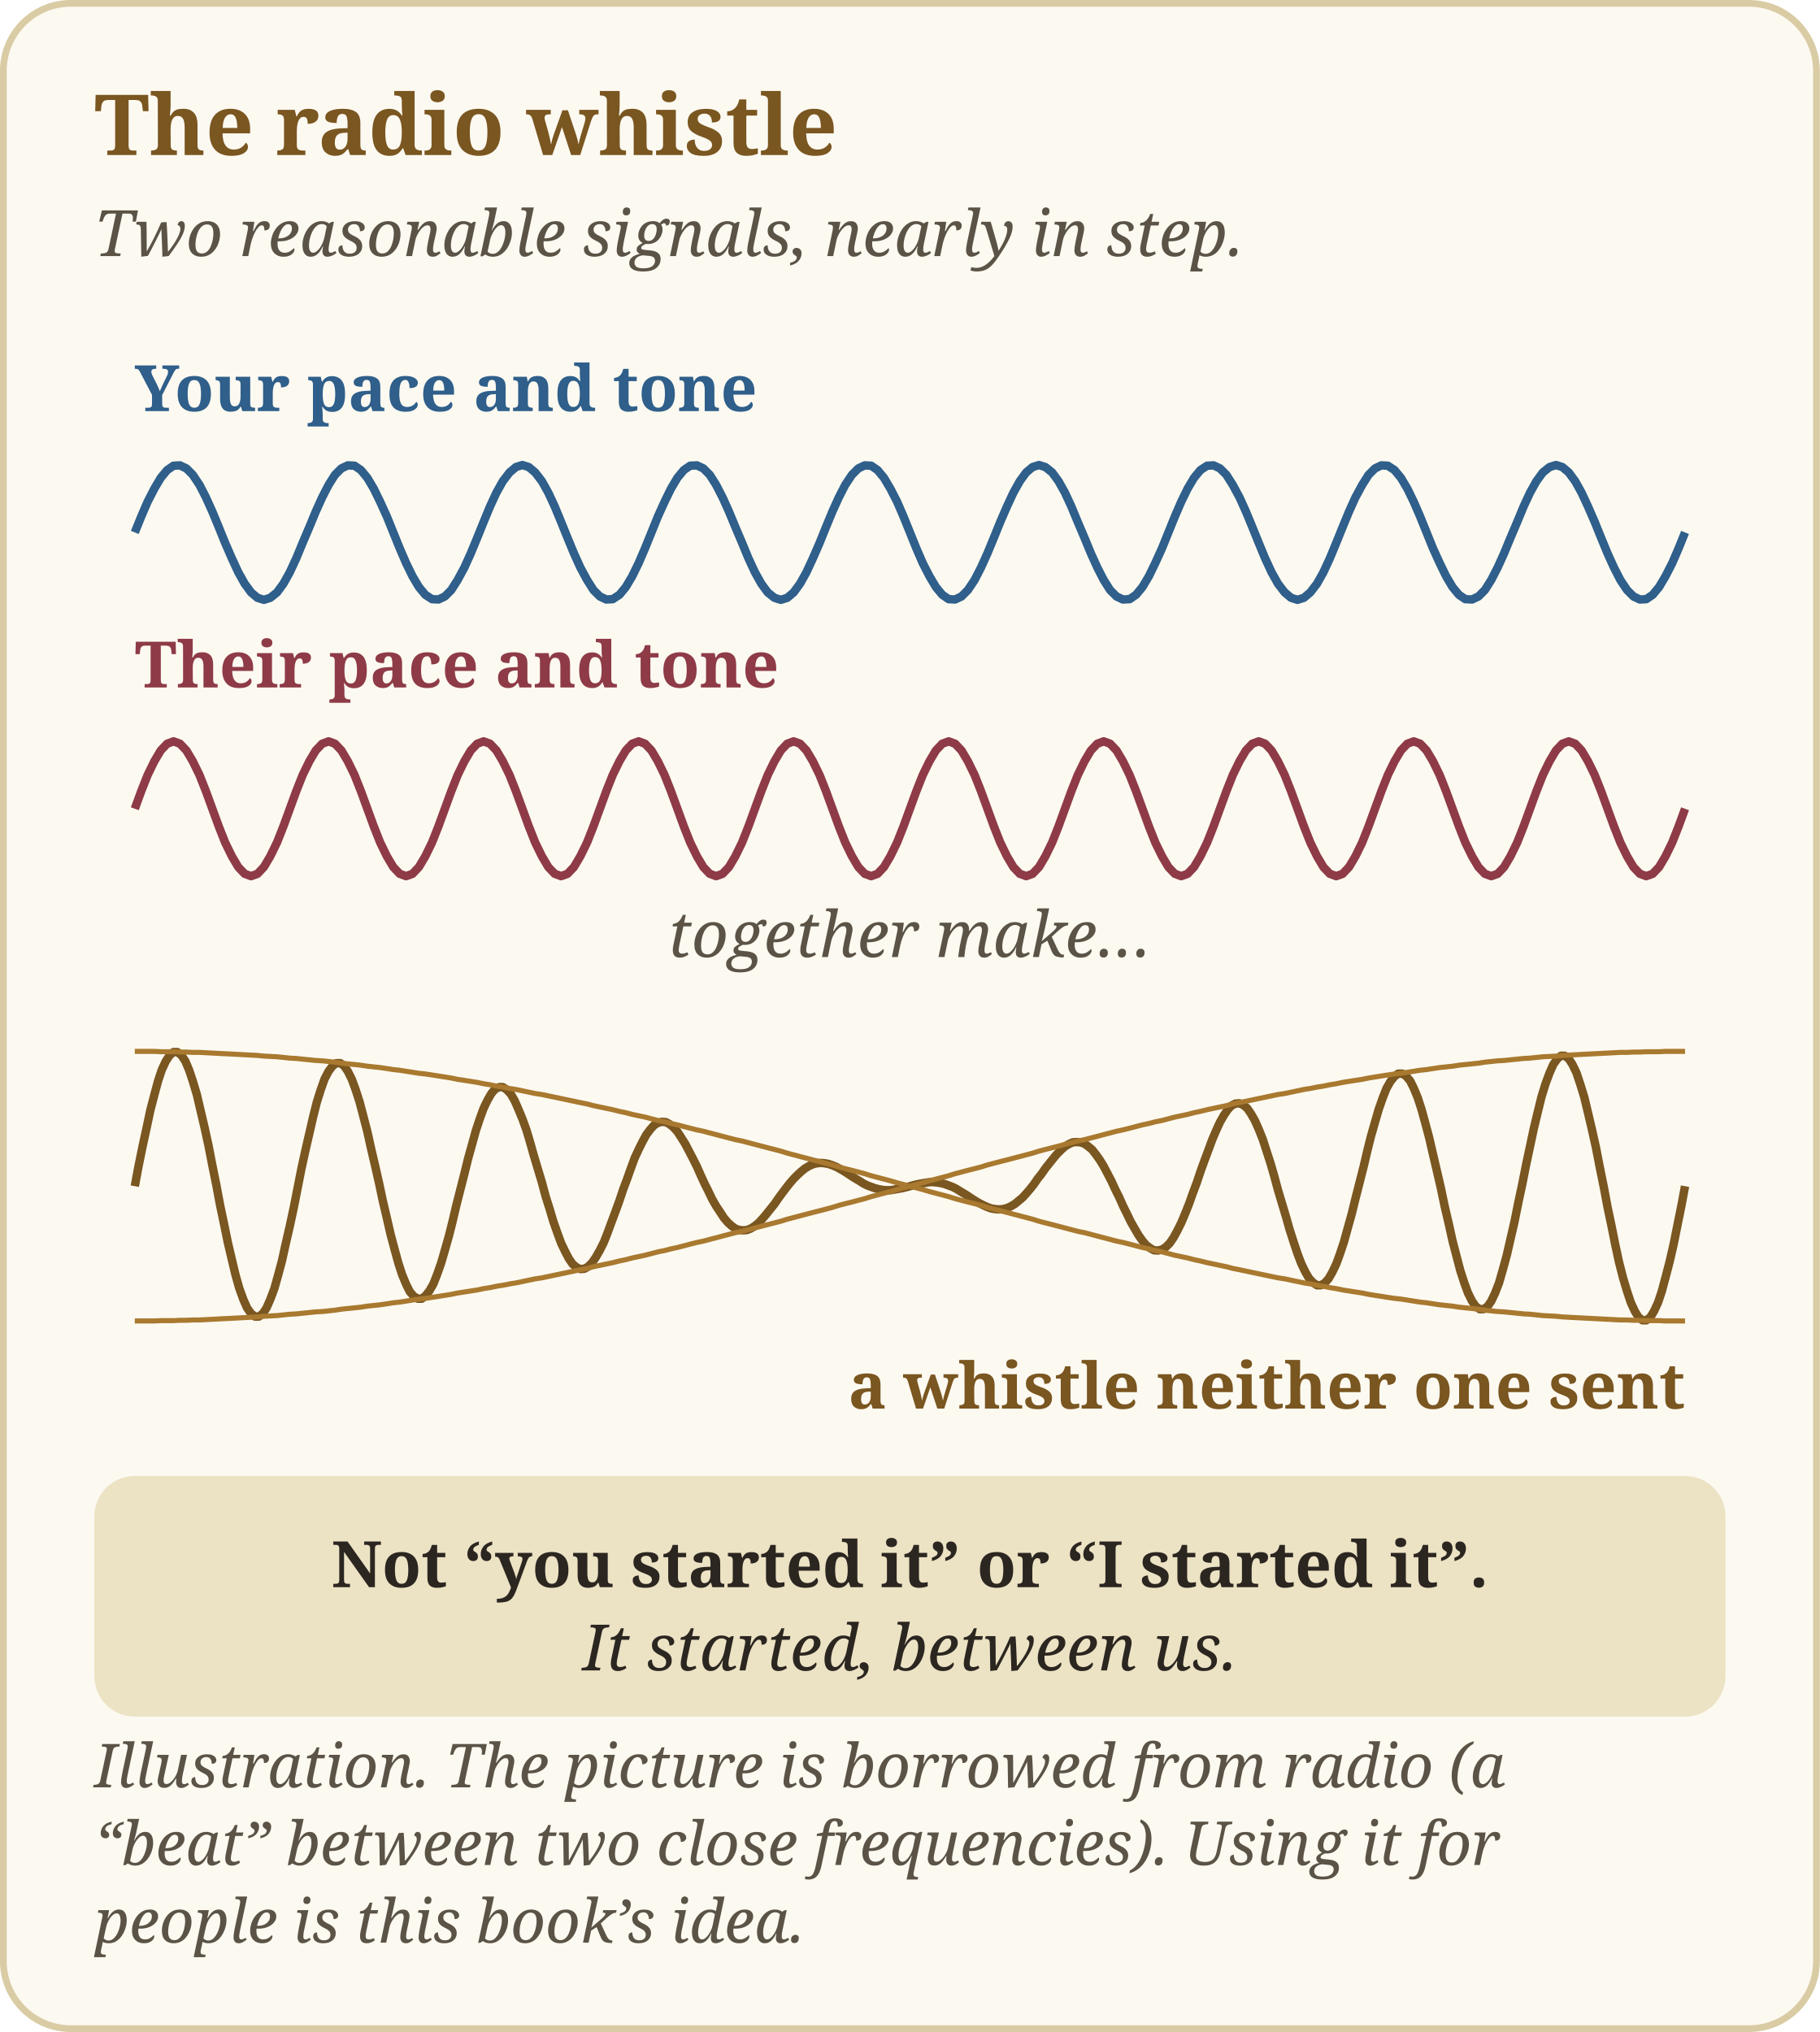
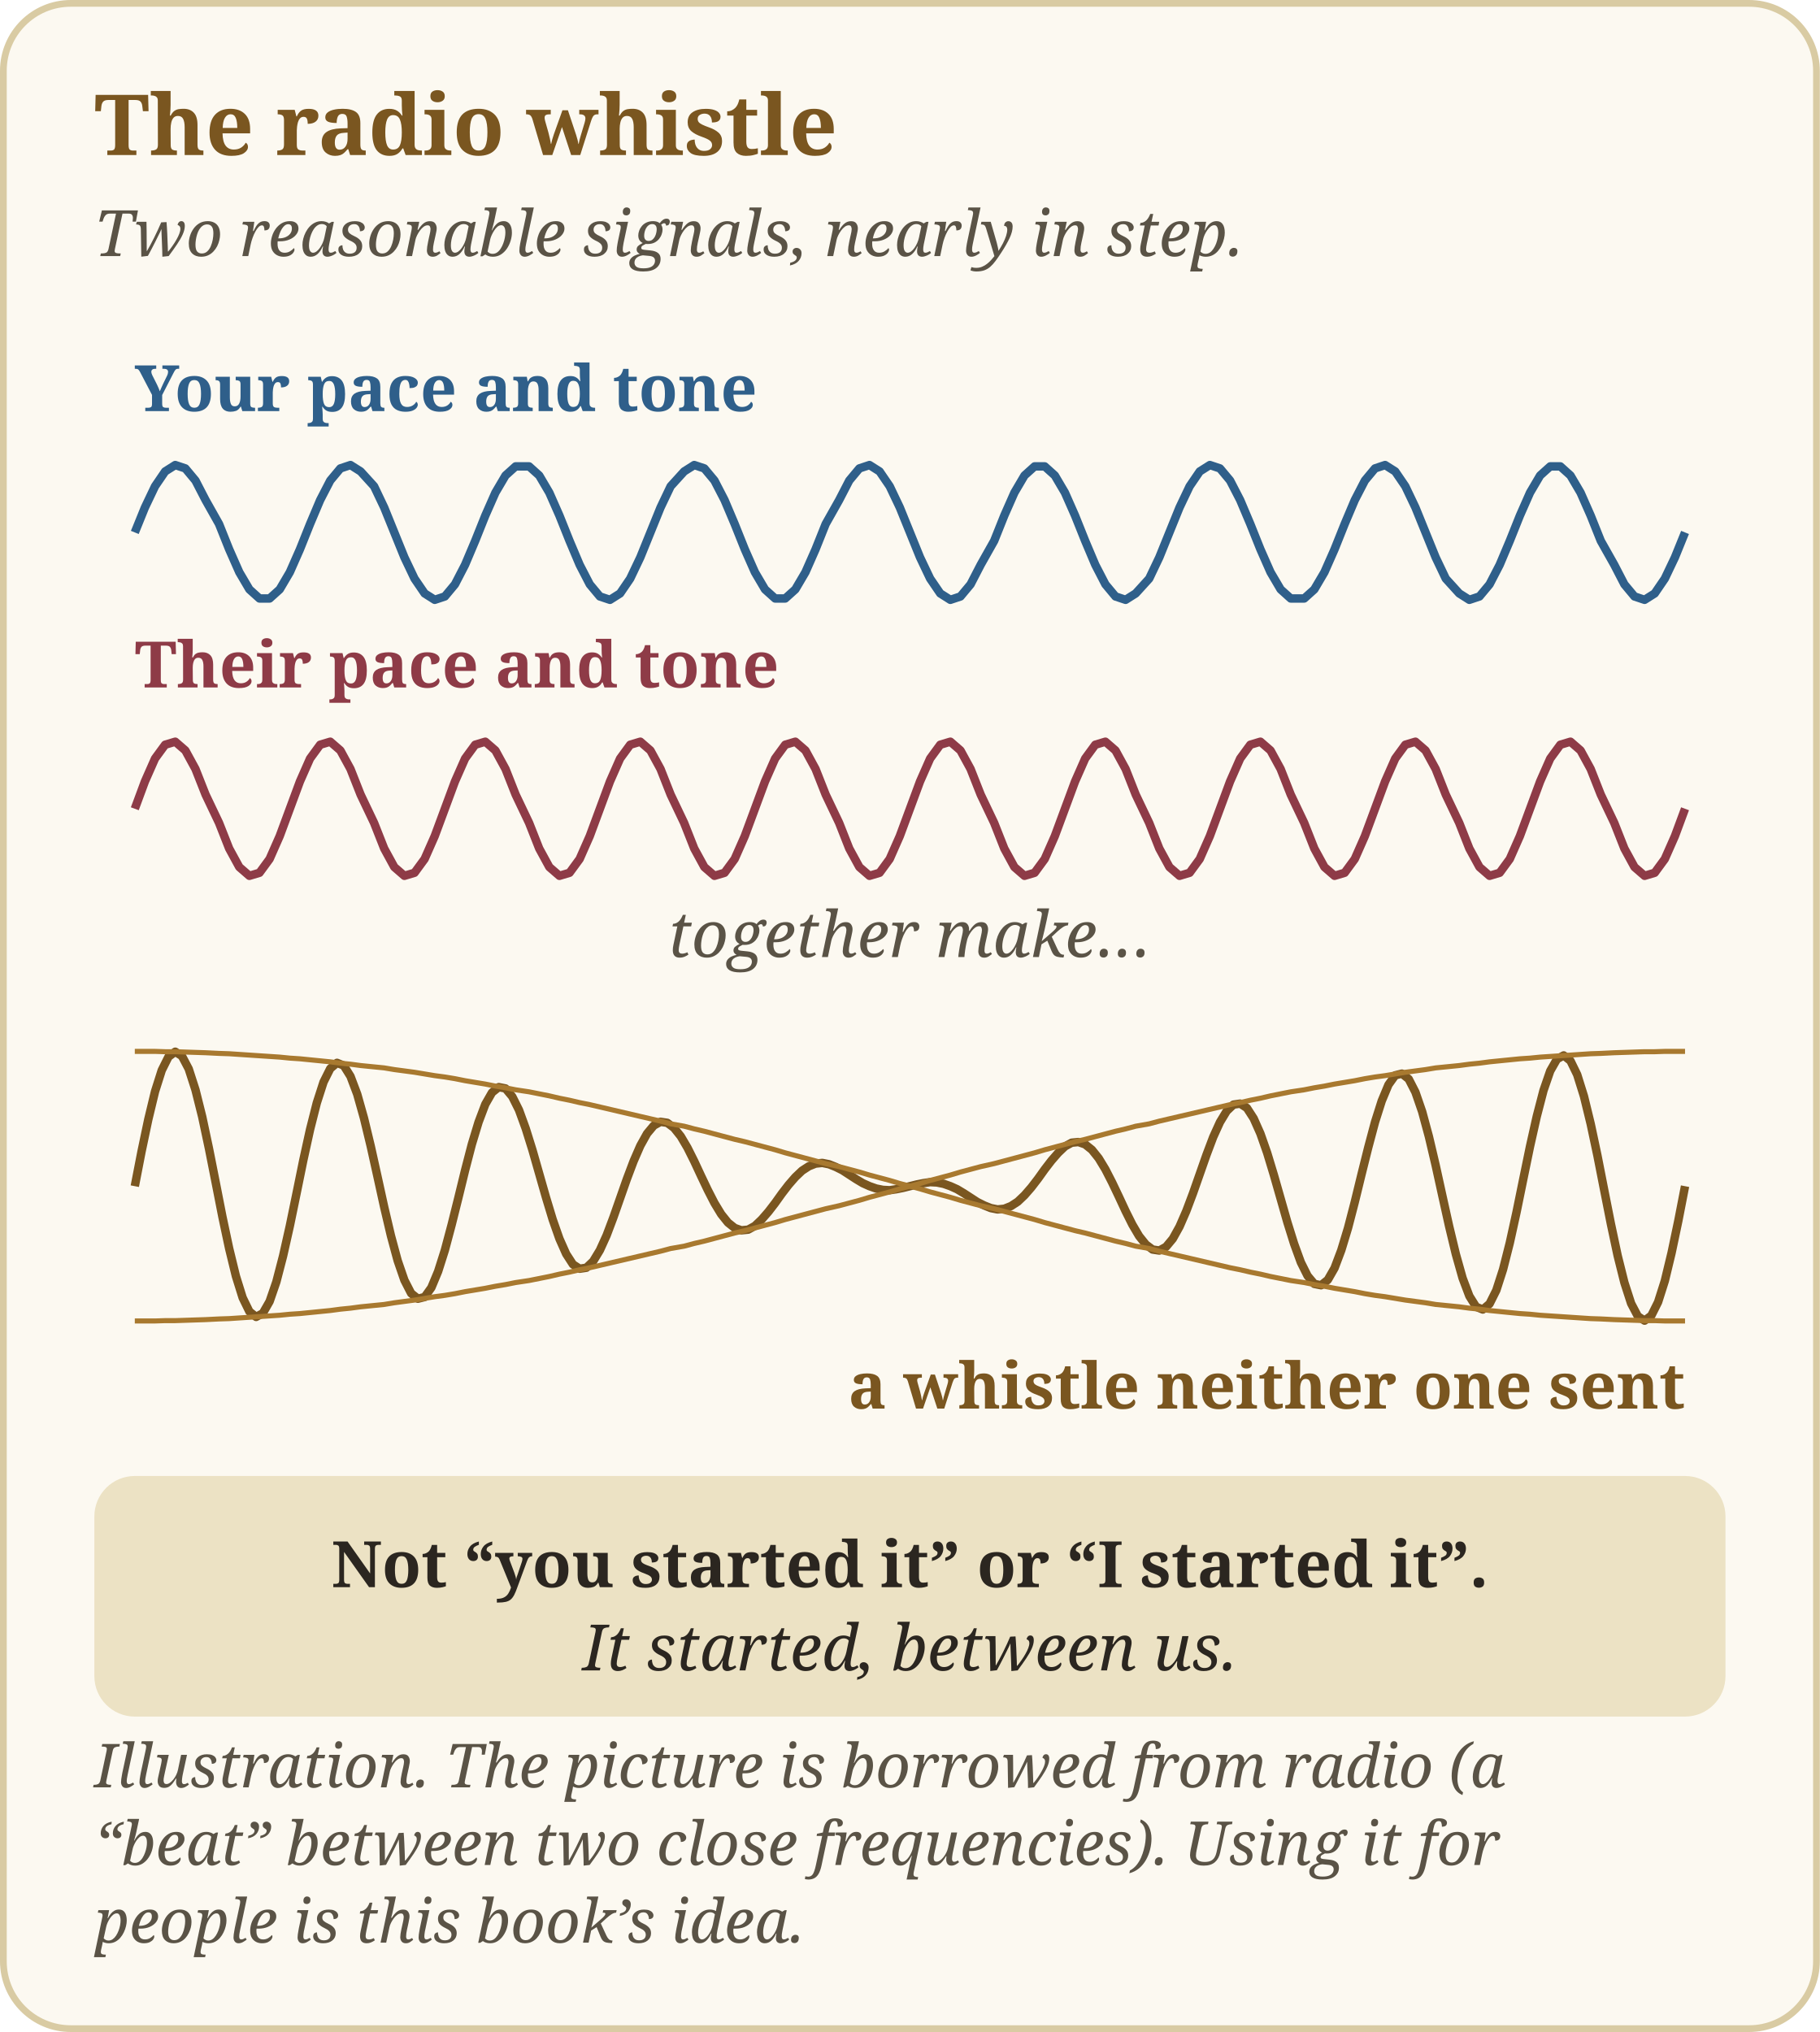
<svg xmlns="http://www.w3.org/2000/svg" viewBox="0 0 540 603" width="540" height="603" role="img" aria-labelledby="fig-ch1-whistle-t fig-ch1-whistle-d" font-family="Lora, Georgia, serif" fill="#2B2620">
  <rect x="1" y="1" width="538" height="601" rx="20" fill="#FCF9F1" stroke="#D9CBA3" stroke-width="2" />
  <text x="28" y="46" font-size="25" font-weight="bold" fill="#7A5620">The radio whistle</text>
  <text x="28" y="76" font-size="19" font-style="italic" fill="#5A5346">Two reasonable signals, nearly in step.</text>
  <text x="40" y="122" font-size="19" font-weight="bold" fill="#2F5F8A">Your pace and tone</text>
-   <polyline points="40.0,158.0 41.9,153.3 43.8,148.9 45.8,145.0 47.7,141.8 49.6,139.5 51.5,138.2 53.4,138.1 55.3,139.0 57.2,140.9 59.2,143.9 61.1,147.6 63.0,151.8 64.9,156.4 66.8,161.1 68.8,165.7 70.7,169.8 72.6,173.2 74.5,175.8 76.4,177.4 78.3,178.0 80.2,177.4 82.2,175.8 84.1,173.2 86.0,169.8 87.9,165.7 89.8,161.1 91.8,156.4 93.7,151.8 95.6,147.6 97.5,143.9 99.4,140.9 101.3,139.0 103.2,138.1 105.2,138.2 107.1,139.5 109.0,141.8 110.9,145.0 112.8,148.9 114.8,153.3 116.7,158.0 118.6,162.7 120.5,167.1 122.4,171.0 124.3,174.2 126.2,176.5 128.2,177.8 130.1,177.9 132.0,177.0 133.9,175.1 135.8,172.1 137.8,168.4 139.7,164.2 141.6,159.6 143.5,154.9 145.4,150.3 147.3,146.2 149.2,142.8 151.2,140.2 153.1,138.6 155.0,138.0 156.9,138.6 158.8,140.2 160.8,142.8 162.7,146.2 164.6,150.3 166.5,154.9 168.4,159.6 170.3,164.2 172.2,168.4 174.2,172.1 176.1,175.1 178.0,177.0 179.9,177.9 181.8,177.8 183.8,176.5 185.7,174.2 187.6,171.0 189.5,167.1 191.4,162.7 193.3,158.0 195.2,153.3 197.2,148.9 199.1,145.0 201.0,141.8 202.9,139.5 204.8,138.2 206.8,138.1 208.7,139.0 210.6,140.9 212.5,143.9 214.4,147.6 216.3,151.8 218.2,156.4 220.2,161.1 222.1,165.7 224.0,169.8 225.9,173.2 227.8,175.8 229.8,177.4 231.7,178.0 233.6,177.4 235.5,175.8 237.4,173.2 239.3,169.8 241.2,165.7 243.2,161.1 245.1,156.4 247.0,151.8 248.9,147.6 250.8,143.9 252.8,140.9 254.7,139.0 256.6,138.1 258.5,138.2 260.4,139.5 262.3,141.8 264.2,145.0 266.2,148.9 268.1,153.3 270.0,158.0 271.9,162.7 273.8,167.1 275.8,171.0 277.7,174.2 279.6,176.5 281.5,177.8 283.4,177.9 285.3,177.0 287.2,175.1 289.2,172.1 291.1,168.4 293.0,164.2 294.9,159.6 296.8,154.9 298.8,150.3 300.7,146.2 302.6,142.8 304.5,140.2 306.4,138.6 308.3,138.0 310.2,138.6 312.2,140.2 314.1,142.8 316.0,146.2 317.9,150.3 319.8,154.9 321.8,159.6 323.7,164.2 325.6,168.4 327.5,172.1 329.4,175.1 331.3,177.0 333.2,177.9 335.2,177.8 337.1,176.5 339.0,174.2 340.9,171.0 342.8,167.1 344.8,162.7 346.7,158.0 348.6,153.3 350.5,148.9 352.4,145.0 354.3,141.8 356.2,139.5 358.2,138.2 360.1,138.1 362.0,139.0 363.9,140.9 365.8,143.9 367.8,147.6 369.7,151.8 371.6,156.4 373.5,161.1 375.4,165.7 377.3,169.8 379.2,173.2 381.2,175.8 383.1,177.4 385.0,178.0 386.9,177.4 388.8,175.8 390.8,173.2 392.7,169.8 394.6,165.7 396.5,161.1 398.4,156.4 400.3,151.8 402.2,147.6 404.2,143.9 406.1,140.9 408.0,139.0 409.9,138.1 411.8,138.2 413.8,139.5 415.7,141.8 417.6,145.0 419.5,148.9 421.4,153.3 423.3,158.0 425.2,162.7 427.2,167.1 429.1,171.0 431.0,174.2 432.9,176.5 434.8,177.8 436.8,177.9 438.7,177.0 440.6,175.1 442.5,172.1 444.4,168.4 446.3,164.2 448.2,159.6 450.2,154.9 452.1,150.3 454.0,146.2 455.9,142.8 457.8,140.2 459.8,138.6 461.7,138.0 463.6,138.6 465.5,140.2 467.4,142.8 469.3,146.2 471.2,150.3 473.2,154.9 475.1,159.6 477.0,164.2 478.9,168.4 480.8,172.1 482.8,175.1 484.7,177.0 486.6,177.9 488.5,177.8 490.4,176.5 492.3,174.2 494.2,171.0 496.2,167.1 498.1,162.7 500.0,158.0" fill="none" stroke="#2F5F8A" stroke-width="2.5" stroke-linejoin="round" />
+   <polyline points="40,158.0 43,150.6 46,144.3 49,139.9 52,138.0 55,139.0 58,142.6 61,148.4 65,155.5 68,163.0 71,169.8 74,174.9 77,177.6 80,177.6 83,174.9 86,169.8 89,163.0 92,155.5 95,148.4 98,142.6 101,139.0 104,138.0 107,139.9 111,144.3 114,150.6 117,158.0 120,165.4 123,171.7 126,176.1 129,178.0 132,177.0 135,173.4 138,167.6 141,160.5 144,153.0 147,146.2 150,141.1 153,138.4 157,138.4 160,141.1 163,146.2 166,153.0 169,160.5 172,167.6 175,173.4 178,177.0 181,178.0 184,176.1 187,171.7 190,165.4 193,158.0 196,150.6 199,144.3 203,139.9 206,138.0 209,139.0 212,142.6 215,148.4 218,155.5 221,163.0 224,169.8 227,174.9 230,177.6 233,177.6 236,174.9 239,169.8 242,163.0 245,155.5 249,148.4 252,142.6 255,139.0 258,138.0 261,139.9 264,144.3 267,150.6 270,158.0 273,165.4 276,171.7 279,176.1 282,178.0 285,177.0 288,173.4 291,167.6 295,160.5 298,153.0 301,146.2 304,141.1 307,138.4 310,138.4 313,141.1 316,146.2 319,153.0 322,160.5 325,167.6 328,173.4 331,177.0 334,178.0 337,176.1 341,171.7 344,165.4 347,158.0 350,150.6 353,144.3 356,139.9 359,138.0 362,139.0 365,142.6 368,148.4 371,155.5 374,163.0 377,169.8 380,174.9 383,177.6 387,177.6 390,174.9 393,169.8 396,163.0 399,155.5 402,148.4 405,142.6 408,139.0 411,138.0 414,139.9 417,144.3 420,150.6 423,158.0 426,165.4 429,171.7 433,176.1 436,178.0 439,177.0 442,173.4 445,167.6 448,160.5 451,153.0 454,146.2 457,141.1 460,138.4 463,138.4 466,141.1 469,146.2 472,153.0 475,160.5 479,167.6 482,173.4 485,177.0 488,178.0 491,176.1 494,171.7 497,165.4 500,158.0" fill="none" stroke="#2F5F8A" stroke-width="2.5" stroke-linejoin="round" />
  <text x="40" y="204" font-size="19" font-weight="bold" fill="#8E3B47">Their pace and tone</text>
-   <polyline points="40.0,240.0 41.9,234.8 43.8,230.0 45.8,225.9 47.7,222.7 49.6,220.7 51.5,220.0 53.4,220.7 55.3,222.7 57.2,225.9 59.2,230.0 61.1,234.8 63.0,240.0 64.9,245.2 66.8,250.0 68.8,254.1 70.7,257.3 72.6,259.3 74.5,260.0 76.4,259.3 78.3,257.3 80.2,254.1 82.2,250.0 84.1,245.2 86.0,240.0 87.9,234.8 89.8,230.0 91.8,225.9 93.7,222.7 95.6,220.7 97.5,220.0 99.4,220.7 101.3,222.7 103.2,225.9 105.2,230.0 107.1,234.8 109.0,240.0 110.9,245.2 112.8,250.0 114.8,254.1 116.7,257.3 118.6,259.3 120.5,260.0 122.4,259.3 124.3,257.3 126.2,254.1 128.2,250.0 130.1,245.2 132.0,240.0 133.9,234.8 135.8,230.0 137.8,225.9 139.7,222.7 141.6,220.7 143.5,220.0 145.4,220.7 147.3,222.7 149.2,225.9 151.2,230.0 153.1,234.8 155.0,240.0 156.9,245.2 158.8,250.0 160.8,254.1 162.7,257.3 164.6,259.3 166.5,260.0 168.4,259.3 170.3,257.3 172.2,254.1 174.2,250.0 176.1,245.2 178.0,240.0 179.9,234.8 181.8,230.0 183.8,225.9 185.7,222.7 187.6,220.7 189.5,220.0 191.4,220.7 193.3,222.7 195.2,225.9 197.2,230.0 199.1,234.8 201.0,240.0 202.9,245.2 204.8,250.0 206.8,254.1 208.7,257.3 210.6,259.3 212.5,260.0 214.4,259.3 216.3,257.3 218.2,254.1 220.2,250.0 222.1,245.2 224.0,240.0 225.9,234.8 227.8,230.0 229.8,225.9 231.7,222.7 233.6,220.7 235.5,220.0 237.4,220.7 239.3,222.7 241.2,225.9 243.2,230.0 245.1,234.8 247.0,240.0 248.9,245.2 250.8,250.0 252.8,254.1 254.7,257.3 256.6,259.3 258.5,260.0 260.4,259.3 262.3,257.3 264.2,254.1 266.2,250.0 268.1,245.2 270.0,240.0 271.9,234.8 273.8,230.0 275.8,225.9 277.7,222.7 279.6,220.7 281.5,220.0 283.4,220.7 285.3,222.7 287.2,225.9 289.2,230.0 291.1,234.8 293.0,240.0 294.9,245.2 296.8,250.0 298.8,254.1 300.7,257.3 302.6,259.3 304.5,260.0 306.4,259.3 308.3,257.3 310.2,254.1 312.2,250.0 314.1,245.2 316.0,240.0 317.9,234.8 319.8,230.0 321.8,225.9 323.7,222.7 325.6,220.7 327.5,220.0 329.4,220.7 331.3,222.7 333.2,225.9 335.2,230.0 337.1,234.8 339.0,240.0 340.9,245.2 342.8,250.0 344.8,254.1 346.7,257.3 348.6,259.3 350.5,260.0 352.4,259.3 354.3,257.3 356.2,254.1 358.2,250.0 360.1,245.2 362.0,240.0 363.9,234.8 365.8,230.0 367.8,225.9 369.7,222.7 371.6,220.7 373.5,220.0 375.4,220.7 377.3,222.7 379.2,225.9 381.2,230.0 383.1,234.8 385.0,240.0 386.9,245.2 388.8,250.0 390.8,254.1 392.7,257.3 394.6,259.3 396.5,260.0 398.4,259.3 400.3,257.3 402.2,254.1 404.2,250.0 406.1,245.2 408.0,240.0 409.9,234.8 411.8,230.0 413.8,225.9 415.7,222.7 417.6,220.7 419.5,220.0 421.4,220.7 423.3,222.7 425.2,225.9 427.2,230.0 429.1,234.8 431.0,240.0 432.9,245.2 434.8,250.0 436.8,254.1 438.7,257.3 440.6,259.3 442.5,260.0 444.4,259.3 446.3,257.3 448.2,254.1 450.2,250.0 452.1,245.2 454.0,240.0 455.9,234.8 457.8,230.0 459.8,225.9 461.7,222.7 463.6,220.7 465.5,220.0 467.4,220.7 469.3,222.7 471.2,225.9 473.2,230.0 475.1,234.8 477.0,240.0 478.9,245.2 480.8,250.0 482.8,254.1 484.7,257.3 486.6,259.3 488.5,260.0 490.4,259.3 492.3,257.3 494.2,254.1 496.2,250.0 498.1,245.2 500.0,240.0" fill="none" stroke="#8E3B47" stroke-width="2.5" stroke-linejoin="round" />
+   <polyline points="40,240.0 43,231.9 46,225.1 49,221.0 52,220.1 55,222.7 58,228.2 61,235.8 65,244.2 68,251.8 71,257.3 74,259.9 77,259.0 80,254.9 83,248.1 86,240.0 89,231.9 92,225.1 95,221.0 98,220.1 101,222.7 104,228.2 107,235.8 111,244.2 114,251.8 117,257.3 120,259.9 123,259.0 126,254.9 129,248.1 132,240.0 135,231.9 138,225.1 141,221.0 144,220.1 147,222.7 150,228.2 153,235.8 157,244.2 160,251.8 163,257.3 166,259.9 169,259.0 172,254.9 175,248.1 178,240.0 181,231.9 184,225.1 187,221.0 190,220.1 193,222.7 196,228.2 199,235.8 203,244.2 206,251.8 209,257.3 212,259.9 215,259.0 218,254.9 221,248.1 224,240.0 227,231.9 230,225.1 233,221.0 236,220.1 239,222.7 242,228.2 245,235.8 249,244.2 252,251.8 255,257.3 258,259.9 261,259.0 264,254.9 267,248.1 270,240.0 273,231.9 276,225.1 279,221.0 282,220.1 285,222.7 288,228.2 291,235.8 295,244.2 298,251.8 301,257.3 304,259.9 307,259.0 310,254.9 313,248.1 316,240.0 319,231.9 322,225.1 325,221.0 328,220.1 331,222.7 334,228.2 337,235.8 341,244.2 344,251.8 347,257.3 350,259.9 353,259.0 356,254.9 359,248.1 362,240.0 365,231.9 368,225.1 371,221.0 374,220.1 377,222.7 380,228.2 383,235.8 387,244.2 390,251.8 393,257.3 396,259.9 399,259.0 402,254.9 405,248.1 408,240.0 411,231.9 414,225.1 417,221.0 420,220.1 423,222.7 426,228.2 429,235.8 433,244.2 436,251.8 439,257.3 442,259.9 445,259.0 448,254.9 451,248.1 454,240.0 457,231.9 460,225.1 463,221.0 466,220.1 469,222.7 472,228.2 475,235.8 479,244.2 482,251.8 485,257.3 488,259.9 491,259.0 494,254.9 497,248.1 500,240.0" fill="none" stroke="#8E3B47" stroke-width="2.5" stroke-linejoin="round" />
  <text x="270" y="284" font-size="19" font-style="italic" fill="#5A5346" text-anchor="middle">together make…</text>
  <path d="M40 348.0" fill="none" />
-   <polyline points="40.0,352.0 41.1,346.1 42.3,340.2 43.5,334.7 44.6,329.5 45.8,324.9 46.9,320.8 48.0,317.5 49.2,314.9 50.4,313.1 51.5,312.2 52.6,312.2 53.8,313.1 55.0,314.9 56.1,317.5 57.2,320.8 58.4,324.8 59.5,329.5 60.7,334.6 61.9,340.1 63.0,345.8 64.2,351.7 65.3,357.6 66.5,363.3 67.6,368.7 68.8,373.8 69.9,378.4 71.0,382.3 72.2,385.6 73.3,388.1 74.5,389.8 75.7,390.7 76.8,390.7 78.0,389.8 79.1,388.1 80.2,385.6 81.4,382.4 82.5,378.5 83.7,374.0 84.8,369.0 86.0,363.8 87.2,358.2 88.3,352.6 89.4,347.0 90.6,341.5 91.8,336.3 92.9,331.5 94.0,327.1 95.2,323.3 96.3,320.2 97.5,317.9 98.7,316.3 99.8,315.5 101.0,315.5 102.1,316.3 103.2,317.9 104.4,320.3 105.5,323.3 106.7,327.0 107.8,331.2 109.0,335.8 110.1,340.8 111.3,345.9 112.5,351.2 113.6,356.4 114.8,361.5 115.9,366.3 117.1,370.8 118.2,374.8 119.3,378.2 120.5,381.1 121.6,383.3 122.8,384.7 124.0,385.4 125.1,385.4 126.2,384.6 127.4,383.1 128.6,381.0 129.7,378.2 130.9,374.8 132.0,371.0 133.2,366.8 134.3,362.4 135.4,357.7 136.6,353.0 137.8,348.3 138.9,343.8 140.1,339.5 141.2,335.5 142.4,331.9 143.5,328.9 144.7,326.4 145.8,324.5 146.9,323.2 148.1,322.6 149.2,322.6 150.4,323.4 151.6,324.7 152.7,326.6 153.8,329.1 155.0,332.0 156.2,335.3 157.3,339.0 158.4,342.9 159.6,346.9 160.8,350.9 161.9,355.0 163.1,358.8 164.2,362.5 165.4,365.9 166.5,368.9 167.7,371.4 168.8,373.5 169.9,375.1 171.1,376.1 172.2,376.6 173.4,376.5 174.5,375.9 175.7,374.7 176.8,373.1 178.0,371.0 179.2,368.6 180.3,365.8 181.4,362.8 182.6,359.6 183.8,356.3 184.9,353.0 186.1,349.8 187.2,346.7 188.3,343.7 189.5,341.1 190.7,338.7 191.8,336.7 193.0,335.1 194.1,333.9 195.2,333.2 196.4,332.9 197.6,333.0 198.7,333.6 199.8,334.5 201.0,335.8 202.1,337.5 203.3,339.4 204.4,341.5 205.6,343.8 206.8,346.2 207.9,348.7 209.0,351.1 210.2,353.5 211.3,355.8 212.5,357.9 213.7,359.7 214.8,361.4 216.0,362.8 217.1,363.8 218.2,364.6 219.4,365.0 220.6,365.1 221.7,365.0 222.9,364.5 224.0,363.8 225.2,362.8 226.3,361.6 227.4,360.3 228.6,358.8 229.8,357.3 230.9,355.7 232.0,354.2 233.2,352.6 234.3,351.2 235.5,349.8 236.7,348.6 237.8,347.6 238.9,346.7 240.1,346.0 241.2,345.5 242.4,345.2 243.6,345.1 244.7,345.2 245.8,345.4 247.0,345.8 248.2,346.3 249.3,346.9 250.5,347.6 251.6,348.3 252.8,349.1 253.9,349.8 255.1,350.5 256.2,351.2 257.4,351.8 258.5,352.2 259.6,352.6 260.8,352.9 261.9,353.1 263.1,353.2 264.2,353.2 265.4,353.0 266.5,352.8 267.7,352.6 268.9,352.3 270.0,352.0 271.1,351.7 272.3,351.4 273.4,351.2 274.6,351.0 275.8,350.8 276.9,350.8 278.0,350.9 279.2,351.1 280.4,351.4 281.5,351.8 282.6,352.2 283.8,352.8 284.9,353.5 286.1,354.2 287.2,354.9 288.4,355.7 289.5,356.4 290.7,357.1 291.9,357.7 293.0,358.2 294.1,358.6 295.3,358.8 296.4,358.9 297.6,358.8 298.8,358.5 299.9,358.0 301.1,357.3 302.2,356.4 303.4,355.4 304.5,354.2 305.7,352.8 306.8,351.4 307.9,349.8 309.1,348.3 310.2,346.7 311.4,345.2 312.6,343.7 313.7,342.4 314.9,341.2 316.0,340.2 317.2,339.5 318.3,339.0 319.5,338.9 320.6,339.0 321.8,339.4 322.9,340.2 324.1,341.2 325.2,342.6 326.4,344.3 327.5,346.1 328.6,348.2 329.8,350.5 330.9,352.9 332.1,355.3 333.2,357.8 334.4,360.2 335.5,362.5 336.7,364.6 337.8,366.5 339.0,368.2 340.1,369.5 341.3,370.4 342.4,371.0 343.6,371.1 344.8,370.8 345.9,370.1 347.1,368.9 348.2,367.3 349.3,365.3 350.5,362.9 351.6,360.3 352.8,357.3 353.9,354.2 355.1,351.0 356.2,347.7 357.4,344.4 358.6,341.2 359.7,338.2 360.9,335.4 362.0,333.0 363.2,330.9 364.3,329.3 365.4,328.1 366.6,327.5 367.8,327.4 368.9,327.9 370.1,328.9 371.2,330.5 372.4,332.6 373.5,335.1 374.7,338.1 375.8,341.5 377.0,345.2 378.1,349.0 379.2,353.1 380.4,357.1 381.6,361.1 382.7,365.0 383.9,368.7 385.0,372.0 386.1,374.9 387.3,377.4 388.4,379.3 389.6,380.6 390.8,381.4 391.9,381.4 393.0,380.8 394.2,379.5 395.3,377.6 396.5,375.1 397.6,372.1 398.8,368.5 399.9,364.5 401.1,360.2 402.2,355.7 403.4,351.0 404.6,346.3 405.7,341.6 406.8,337.2 408.0,333.0 409.1,329.2 410.3,325.8 411.4,323.0 412.6,320.9 413.8,319.4 414.9,318.6 416.1,318.6 417.2,319.3 418.4,320.7 419.5,322.9 420.7,325.8 421.8,329.2 422.9,333.2 424.1,337.7 425.2,342.5 426.4,347.6 427.6,352.8 428.7,358.1 429.9,363.2 431.0,368.2 432.2,372.8 433.3,377.0 434.5,380.7 435.6,383.7 436.8,386.1 437.9,387.7 439.1,388.5 440.2,388.5 441.4,387.7 442.5,386.1 443.6,383.8 444.8,380.7 445.9,376.9 447.1,372.5 448.2,367.7 449.4,362.5 450.5,357.0 451.7,351.4 452.8,345.8 454.0,340.2 455.1,335.0 456.3,330.0 457.4,325.5 458.6,321.6 459.8,318.4 460.9,315.9 462.1,314.2 463.2,313.3 464.3,313.3 465.5,314.2 466.6,315.9 467.8,318.4 468.9,321.7 470.1,325.6 471.2,330.2 472.4,335.3 473.6,340.7 474.7,346.4 475.9,352.3 477.0,358.2 478.2,363.9 479.3,369.4 480.4,374.5 481.6,379.2 482.8,383.2 483.9,386.5 485.1,389.1 486.2,390.9 487.4,391.8 488.5,391.8 489.7,390.9 490.8,389.1 492.0,386.5 493.1,383.2 494.2,379.1 495.4,374.5 496.6,369.3 497.7,363.8 498.9,357.9 500.0,352.0" fill="none" stroke="#7A5620" stroke-width="2.5" stroke-linejoin="round" />
-   <polyline points="40.0,312.0 41.9,312.0 43.8,312.0 45.8,312.0 47.7,312.1 49.6,312.1 51.5,312.1 53.4,312.2 55.3,312.2 57.2,312.3 59.2,312.3 61.1,312.4 63.0,312.5 64.9,312.6 66.8,312.7 68.8,312.8 70.7,312.9 72.6,313.0 74.5,313.1 76.4,313.2 78.3,313.4 80.2,313.5 82.2,313.6 84.1,313.8 86.0,314.0 87.9,314.1 89.8,314.3 91.8,314.5 93.7,314.7 95.6,314.8 97.5,315.0 99.4,315.2 101.3,315.5 103.2,315.7 105.2,315.9 107.1,316.1 109.0,316.4 110.9,316.6 112.8,316.8 114.8,317.1 116.7,317.4 118.6,317.6 120.5,317.9 122.4,318.2 124.3,318.5 126.2,318.7 128.2,319.0 130.1,319.3 132.0,319.6 133.9,319.9 135.8,320.3 137.8,320.6 139.7,320.9 141.6,321.2 143.5,321.6 145.4,321.9 147.3,322.3 149.2,322.6 151.2,323.0 153.1,323.3 155.0,323.7 156.9,324.1 158.8,324.5 160.8,324.8 162.7,325.2 164.6,325.6 166.5,326.0 168.4,326.4 170.3,326.8 172.2,327.2 174.2,327.6 176.1,328.1 178.0,328.5 179.9,328.9 181.8,329.3 183.8,329.8 185.7,330.2 187.6,330.7 189.5,331.1 191.4,331.5 193.3,332.0 195.2,332.5 197.2,332.9 199.1,333.4 201.0,333.8 202.9,334.3 204.8,334.8 206.8,335.3 208.7,335.7 210.6,336.2 212.5,336.7 214.4,337.2 216.3,337.7 218.2,338.2 220.2,338.6 222.1,339.1 224.0,339.6 225.9,340.1 227.8,340.6 229.8,341.1 231.7,341.6 233.6,342.2 235.5,342.7 237.4,343.2 239.3,343.7 241.2,344.2 243.2,344.7 245.1,345.2 247.0,345.7 248.9,346.3 250.8,346.8 252.8,347.3 254.7,347.8 256.6,348.3 258.5,348.9 260.4,349.4 262.3,349.9 264.2,350.4 266.2,351.0 268.1,351.5 270.0,352.0 271.9,351.5 273.8,351.0 275.8,350.4 277.7,349.9 279.6,349.4 281.5,348.9 283.4,348.3 285.3,347.8 287.2,347.3 289.2,346.8 291.1,346.3 293.0,345.7 294.9,345.2 296.8,344.7 298.8,344.2 300.7,343.7 302.6,343.2 304.5,342.7 306.4,342.2 308.3,341.6 310.2,341.1 312.2,340.6 314.1,340.1 316.0,339.6 317.9,339.1 319.8,338.6 321.8,338.2 323.7,337.7 325.6,337.2 327.5,336.7 329.4,336.2 331.3,335.7 333.2,335.3 335.2,334.8 337.1,334.3 339.0,333.8 340.9,333.4 342.8,332.9 344.8,332.5 346.7,332.0 348.6,331.5 350.5,331.1 352.4,330.7 354.3,330.2 356.2,329.8 358.2,329.3 360.1,328.9 362.0,328.5 363.9,328.1 365.8,327.6 367.8,327.2 369.7,326.8 371.6,326.4 373.5,326.0 375.4,325.6 377.3,325.2 379.2,324.8 381.2,324.5 383.1,324.1 385.0,323.7 386.9,323.3 388.8,323.0 390.8,322.6 392.7,322.3 394.6,321.9 396.5,321.6 398.4,321.2 400.3,320.9 402.2,320.6 404.2,320.3 406.1,319.9 408.0,319.6 409.9,319.3 411.8,319.0 413.8,318.7 415.7,318.5 417.6,318.2 419.5,317.9 421.4,317.6 423.3,317.4 425.2,317.1 427.2,316.8 429.1,316.6 431.0,316.4 432.9,316.1 434.8,315.9 436.8,315.7 438.7,315.5 440.6,315.2 442.5,315.0 444.4,314.8 446.3,314.7 448.2,314.5 450.2,314.3 452.1,314.1 454.0,314.0 455.9,313.8 457.8,313.6 459.8,313.5 461.7,313.4 463.6,313.2 465.5,313.1 467.4,313.0 469.3,312.9 471.2,312.8 473.2,312.7 475.1,312.6 477.0,312.5 478.9,312.4 480.8,312.3 482.8,312.3 484.7,312.2 486.6,312.2 488.5,312.1 490.4,312.1 492.3,312.1 494.2,312.0 496.2,312.0 498.1,312.0 500.0,312.0" fill="none" stroke="#A8792F" stroke-width="1.5" stroke-linejoin="round" />
-   <polyline points="40.0,392.0 41.9,392.0 43.8,392.0 45.8,392.0 47.7,391.9 49.6,391.9 51.5,391.9 53.4,391.8 55.3,391.8 57.2,391.7 59.2,391.7 61.1,391.6 63.0,391.5 64.9,391.4 66.8,391.3 68.8,391.2 70.7,391.1 72.6,391.0 74.5,390.9 76.4,390.8 78.3,390.6 80.2,390.5 82.2,390.4 84.1,390.2 86.0,390.0 87.9,389.9 89.8,389.7 91.8,389.5 93.7,389.3 95.6,389.2 97.5,389.0 99.4,388.8 101.3,388.5 103.2,388.3 105.2,388.1 107.1,387.9 109.0,387.6 110.9,387.4 112.8,387.2 114.8,386.9 116.7,386.6 118.6,386.4 120.5,386.1 122.4,385.8 124.3,385.5 126.2,385.3 128.2,385.0 130.1,384.7 132.0,384.4 133.9,384.1 135.8,383.7 137.8,383.4 139.7,383.1 141.6,382.8 143.5,382.4 145.4,382.1 147.3,381.7 149.2,381.4 151.2,381.0 153.1,380.7 155.0,380.3 156.9,379.9 158.8,379.5 160.8,379.2 162.7,378.8 164.6,378.4 166.5,378.0 168.4,377.6 170.3,377.2 172.2,376.8 174.2,376.4 176.1,375.9 178.0,375.5 179.9,375.1 181.8,374.7 183.8,374.2 185.7,373.8 187.6,373.3 189.5,372.9 191.4,372.5 193.3,372.0 195.2,371.5 197.2,371.1 199.1,370.6 201.0,370.2 202.9,369.7 204.8,369.2 206.8,368.7 208.7,368.3 210.6,367.8 212.5,367.3 214.4,366.8 216.3,366.3 218.2,365.8 220.2,365.4 222.1,364.9 224.0,364.4 225.9,363.9 227.8,363.4 229.8,362.9 231.7,362.4 233.6,361.8 235.5,361.3 237.4,360.8 239.3,360.3 241.2,359.8 243.2,359.3 245.1,358.8 247.0,358.3 248.9,357.7 250.8,357.2 252.8,356.7 254.7,356.2 256.6,355.7 258.5,355.1 260.4,354.6 262.3,354.1 264.2,353.6 266.2,353.0 268.1,352.5 270.0,352.0 271.9,352.5 273.8,353.0 275.8,353.6 277.7,354.1 279.6,354.6 281.5,355.1 283.4,355.7 285.3,356.2 287.2,356.7 289.2,357.2 291.1,357.7 293.0,358.3 294.9,358.8 296.8,359.3 298.8,359.8 300.7,360.3 302.6,360.8 304.5,361.3 306.4,361.8 308.3,362.4 310.2,362.9 312.2,363.4 314.1,363.9 316.0,364.4 317.9,364.9 319.8,365.4 321.8,365.8 323.7,366.3 325.6,366.8 327.5,367.3 329.4,367.8 331.3,368.3 333.2,368.7 335.2,369.2 337.1,369.7 339.0,370.2 340.9,370.6 342.8,371.1 344.8,371.5 346.7,372.0 348.6,372.5 350.5,372.9 352.4,373.3 354.3,373.8 356.2,374.2 358.2,374.7 360.1,375.1 362.0,375.5 363.9,375.9 365.8,376.4 367.8,376.8 369.7,377.2 371.6,377.6 373.5,378.0 375.4,378.4 377.3,378.8 379.2,379.2 381.2,379.5 383.1,379.9 385.0,380.3 386.9,380.7 388.8,381.0 390.8,381.4 392.7,381.7 394.6,382.1 396.5,382.4 398.4,382.8 400.3,383.1 402.2,383.4 404.2,383.7 406.1,384.1 408.0,384.4 409.9,384.7 411.8,385.0 413.8,385.3 415.7,385.5 417.6,385.8 419.5,386.1 421.4,386.4 423.3,386.6 425.2,386.9 427.2,387.2 429.1,387.4 431.0,387.6 432.9,387.9 434.8,388.1 436.8,388.3 438.7,388.5 440.6,388.8 442.5,389.0 444.4,389.2 446.3,389.3 448.2,389.5 450.2,389.7 452.1,389.9 454.0,390.0 455.9,390.2 457.8,390.4 459.8,390.5 461.7,390.6 463.6,390.8 465.5,390.9 467.4,391.0 469.3,391.1 471.2,391.2 473.2,391.3 475.1,391.4 477.0,391.5 478.9,391.6 480.8,391.7 482.8,391.7 484.7,391.8 486.6,391.8 488.5,391.9 490.4,391.9 492.3,391.9 494.2,392.0 496.2,392.0 498.1,392.0 500.0,392.0" fill="none" stroke="#A8792F" stroke-width="1.5" stroke-linejoin="round" />
+   <polyline points="40,352.0 42,341.7 44,332.2 46,323.9 48,317.6 50,313.6 52,312.1 54,313.4 56,317.2 58,323.4 60,331.4 62,340.8 64,350.9 66,361.1 68,370.5 70,378.7 72,385.1 74,389.2 76,390.8 78,389.7 80,386.2 82,380.4 84,372.7 86,363.8 88,354.1 90,344.3 92,335.2 94,327.3 96,321.1 98,317.1 100,315.4 102,316.2 104,319.4 106,324.7 108,331.8 110,340.1 112,349.1 114,358.2 116,366.7 118,374.1 120,379.9 122,383.8 124,385.4 126,384.9 128,382.1 130,377.3 132,371.0 134,363.5 136,355.5 138,347.3 140,339.6 142,333.0 144,327.7 146,324.2 148,322.6 150,323.0 152,325.4 154,329.4 156,334.9 158,341.3 160,348.3 162,355.3 164,361.9 166,367.6 168,372.1 170,375.2 172,376.5 174,376.2 176,374.3 178,371.0 180,366.6 182,361.3 184,355.6 186,349.9 188,344.6 190,340.0 192,336.4 194,334.0 196,332.9 198,333.2 200,334.7 202,337.2 204,340.6 206,344.6 208,348.9 210,353.1 212,357.0 214,360.3 216,362.8 218,364.4 220,365.1 222,364.9 224,363.8 226,361.9 228,359.6 230,357.0 232,354.2 234,351.6 236,349.3 238,347.4 240,346.1 242,345.3 244,345.1 246,345.5 248,346.3 250,347.3 252,348.6 254,349.9 256,351.1 258,352.0 260,352.7 262,353.1 264,353.2 266,352.9 268,352.5 270,352.0 272,351.5 274,351.1 276,350.8 278,350.9 280,351.3 282,352.0 284,352.9 286,354.1 288,355.4 290,356.7 292,357.7 294,358.5 296,358.9 298,358.7 300,357.9 302,356.6 304,354.7 306,352.4 308,349.8 310,347.0 312,344.4 314,342.1 316,340.2 318,339.1 320,338.9 322,339.6 324,341.2 326,343.7 328,347.0 330,350.9 332,355.1 334,359.4 336,363.4 338,366.8 340,369.3 342,370.8 344,371.1 346,370.0 348,367.6 350,364.0 352,359.4 354,354.1 356,348.4 358,342.7 360,337.4 362,333.0 364,329.7 366,327.8 368,327.5 370,328.8 372,331.9 374,336.4 376,342.1 378,348.7 380,355.7 382,362.7 384,369.1 386,374.6 388,378.6 390,381.0 392,381.4 394,379.8 396,376.3 398,371.0 400,364.4 402,356.7 404,348.5 406,340.5 408,333.0 410,326.7 412,321.9 414,319.1 416,318.6 418,320.2 420,324.1 422,329.9 424,337.3 426,345.8 428,354.9 430,363.9 432,372.2 434,379.3 436,384.6 438,387.8 440,388.6 442,386.9 444,382.9 446,376.7 448,368.8 450,359.7 452,349.9 454,340.2 456,331.3 458,323.6 460,317.8 462,314.3 464,313.2 466,314.8 468,318.9 470,325.3 472,333.5 474,342.9 476,353.1 478,363.2 480,372.6 482,380.6 484,386.8 486,390.6 488,391.9 490,390.4 492,386.4 494,380.1 496,371.8 498,362.3 500,352.0" fill="none" stroke="#7A5620" stroke-width="2.5" stroke-linejoin="round" />
+   <polyline points="40,312.0 43,312.0 46,312.0 49,312.1 52,312.1 55,312.2 58,312.3 61,312.4 65,312.6 68,312.7 71,312.9 74,313.1 77,313.3 80,313.5 83,313.7 86,314.0 89,314.2 92,314.5 95,314.8 98,315.1 101,315.5 104,315.8 107,316.2 111,316.6 114,316.9 117,317.4 120,317.8 123,318.2 126,318.7 129,319.2 132,319.6 135,320.1 138,320.7 141,321.2 144,321.7 147,322.3 150,322.8 153,323.4 157,324.0 160,324.6 163,325.2 166,325.9 169,326.5 172,327.2 175,327.8 178,328.5 181,329.2 184,329.9 187,330.6 190,331.3 193,332.0 196,332.7 199,333.5 203,334.2 206,335.0 209,335.7 212,336.5 215,337.3 218,338.1 221,338.8 224,339.6 227,340.4 230,341.2 233,342.1 236,342.9 239,343.7 242,344.5 245,345.3 249,346.2 252,347.0 255,347.8 258,348.7 261,349.5 264,350.3 267,351.2 270,352.0 273,351.2 276,350.3 279,349.5 282,348.7 285,347.8 288,347.0 291,346.2 295,345.3 298,344.5 301,343.7 304,342.9 307,342.1 310,341.2 313,340.4 316,339.6 319,338.8 322,338.1 325,337.3 328,336.5 331,335.7 334,335.0 337,334.2 341,333.5 344,332.7 347,332.0 350,331.3 353,330.6 356,329.9 359,329.2 362,328.5 365,327.8 368,327.2 371,326.5 374,325.9 377,325.2 380,324.6 383,324.0 387,323.4 390,322.8 393,322.3 396,321.7 399,321.2 402,320.7 405,320.1 408,319.6 411,319.2 414,318.7 417,318.2 420,317.8 423,317.4 426,316.9 429,316.6 433,316.2 436,315.8 439,315.5 442,315.1 445,314.8 448,314.5 451,314.2 454,314.0 457,313.7 460,313.5 463,313.3 466,313.1 469,312.9 472,312.7 475,312.6 479,312.4 482,312.3 485,312.2 488,312.1 491,312.1 494,312.0 497,312.0 500,312.0" fill="none" stroke="#A8792F" stroke-width="1.5" stroke-linejoin="round" />
+   <polyline points="40,392.0 43,392.0 46,392.0 49,391.9 52,391.9 55,391.8 58,391.7 61,391.6 65,391.4 68,391.3 71,391.1 74,390.9 77,390.7 80,390.5 83,390.3 86,390.0 89,389.8 92,389.5 95,389.2 98,388.9 101,388.5 104,388.2 107,387.8 111,387.4 114,387.1 117,386.6 120,386.2 123,385.8 126,385.3 129,384.8 132,384.4 135,383.9 138,383.3 141,382.8 144,382.3 147,381.7 150,381.2 153,380.6 157,380.0 160,379.4 163,378.8 166,378.1 169,377.5 172,376.8 175,376.2 178,375.5 181,374.8 184,374.1 187,373.4 190,372.7 193,372.0 196,371.3 199,370.5 203,369.8 206,369.0 209,368.3 212,367.5 215,366.7 218,365.9 221,365.2 224,364.4 227,363.6 230,362.8 233,361.9 236,361.1 239,360.3 242,359.5 245,358.7 249,357.8 252,357.0 255,356.2 258,355.3 261,354.5 264,353.7 267,352.8 270,352.0 273,352.8 276,353.7 279,354.5 282,355.3 285,356.2 288,357.0 291,357.8 295,358.7 298,359.5 301,360.3 304,361.1 307,361.9 310,362.8 313,363.6 316,364.4 319,365.2 322,365.9 325,366.7 328,367.5 331,368.3 334,369.0 337,369.8 341,370.5 344,371.3 347,372.0 350,372.7 353,373.4 356,374.1 359,374.8 362,375.5 365,376.2 368,376.8 371,377.5 374,378.1 377,378.8 380,379.4 383,380.0 387,380.6 390,381.2 393,381.7 396,382.3 399,382.8 402,383.3 405,383.9 408,384.4 411,384.8 414,385.3 417,385.8 420,386.2 423,386.6 426,387.1 429,387.4 433,387.8 436,388.2 439,388.5 442,388.9 445,389.2 448,389.5 451,389.8 454,390.0 457,390.3 460,390.5 463,390.7 466,390.9 469,391.1 472,391.3 475,391.4 479,391.6 482,391.7 485,391.8 488,391.9 491,391.9 494,392.0 497,392.0 500,392.0" fill="none" stroke="#A8792F" stroke-width="1.5" stroke-linejoin="round" />
  <text x="500" y="418" font-size="19" font-weight="bold" fill="#7A5620" text-anchor="end">a whistle neither one sent</text>
  <rect x="28" y="438" width="484" height="71.4" rx="12" fill="#ECE2C4" />
  <text x="270" y="471" font-size="19" font-weight="bold" text-anchor="middle">Not “you started it” or “I started it”.</text>
  <text x="270" y="495.7" font-size="19" font-style="italic" text-anchor="middle">It started, between us.</text>
  <text x="28" y="530.4" font-size="18" font-style="italic" fill="#5A5346">
    <tspan x="28" dy="0">Illustration. The picture is borrowed from radio (a</tspan>
    <tspan x="28" dy="23.04">“beat” between two close frequencies). Using it for</tspan>
    <tspan x="28" dy="23.04">people is this book’s idea.</tspan>
  </text>
</svg>
